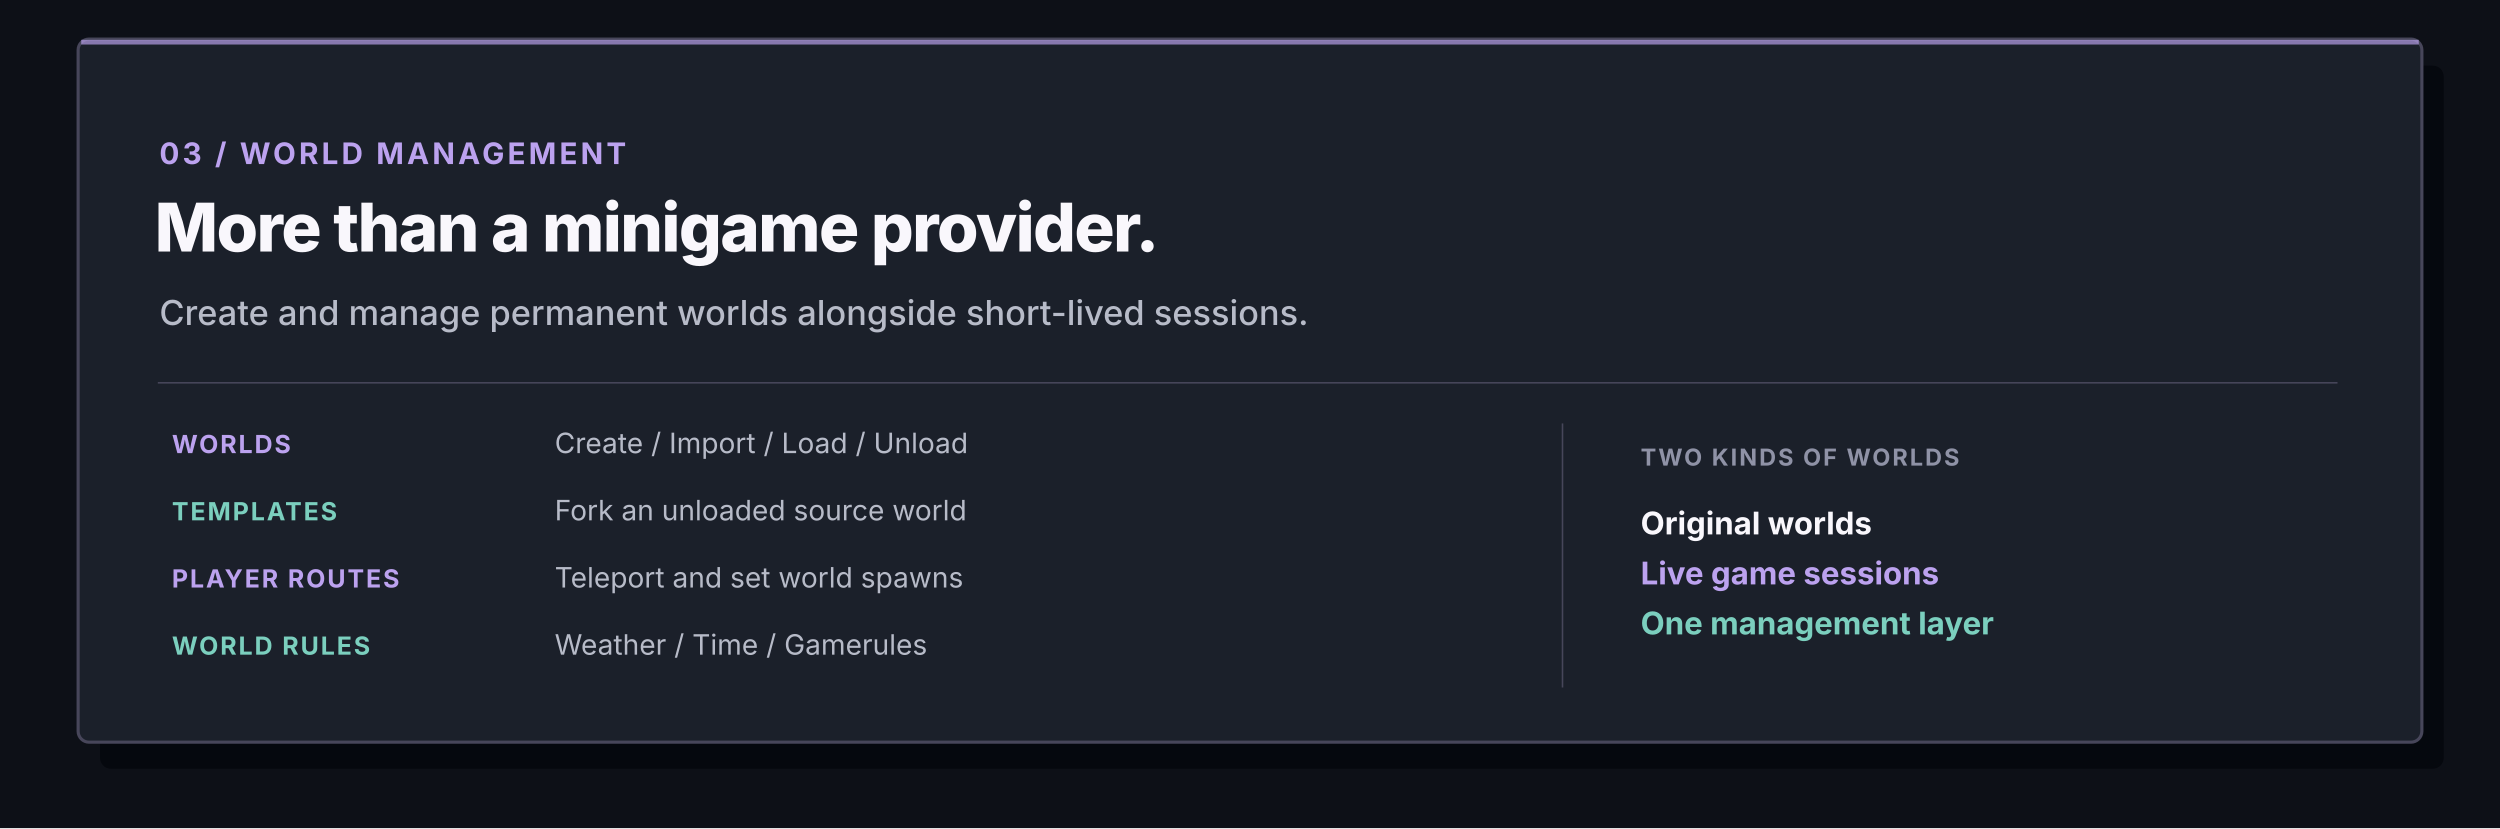
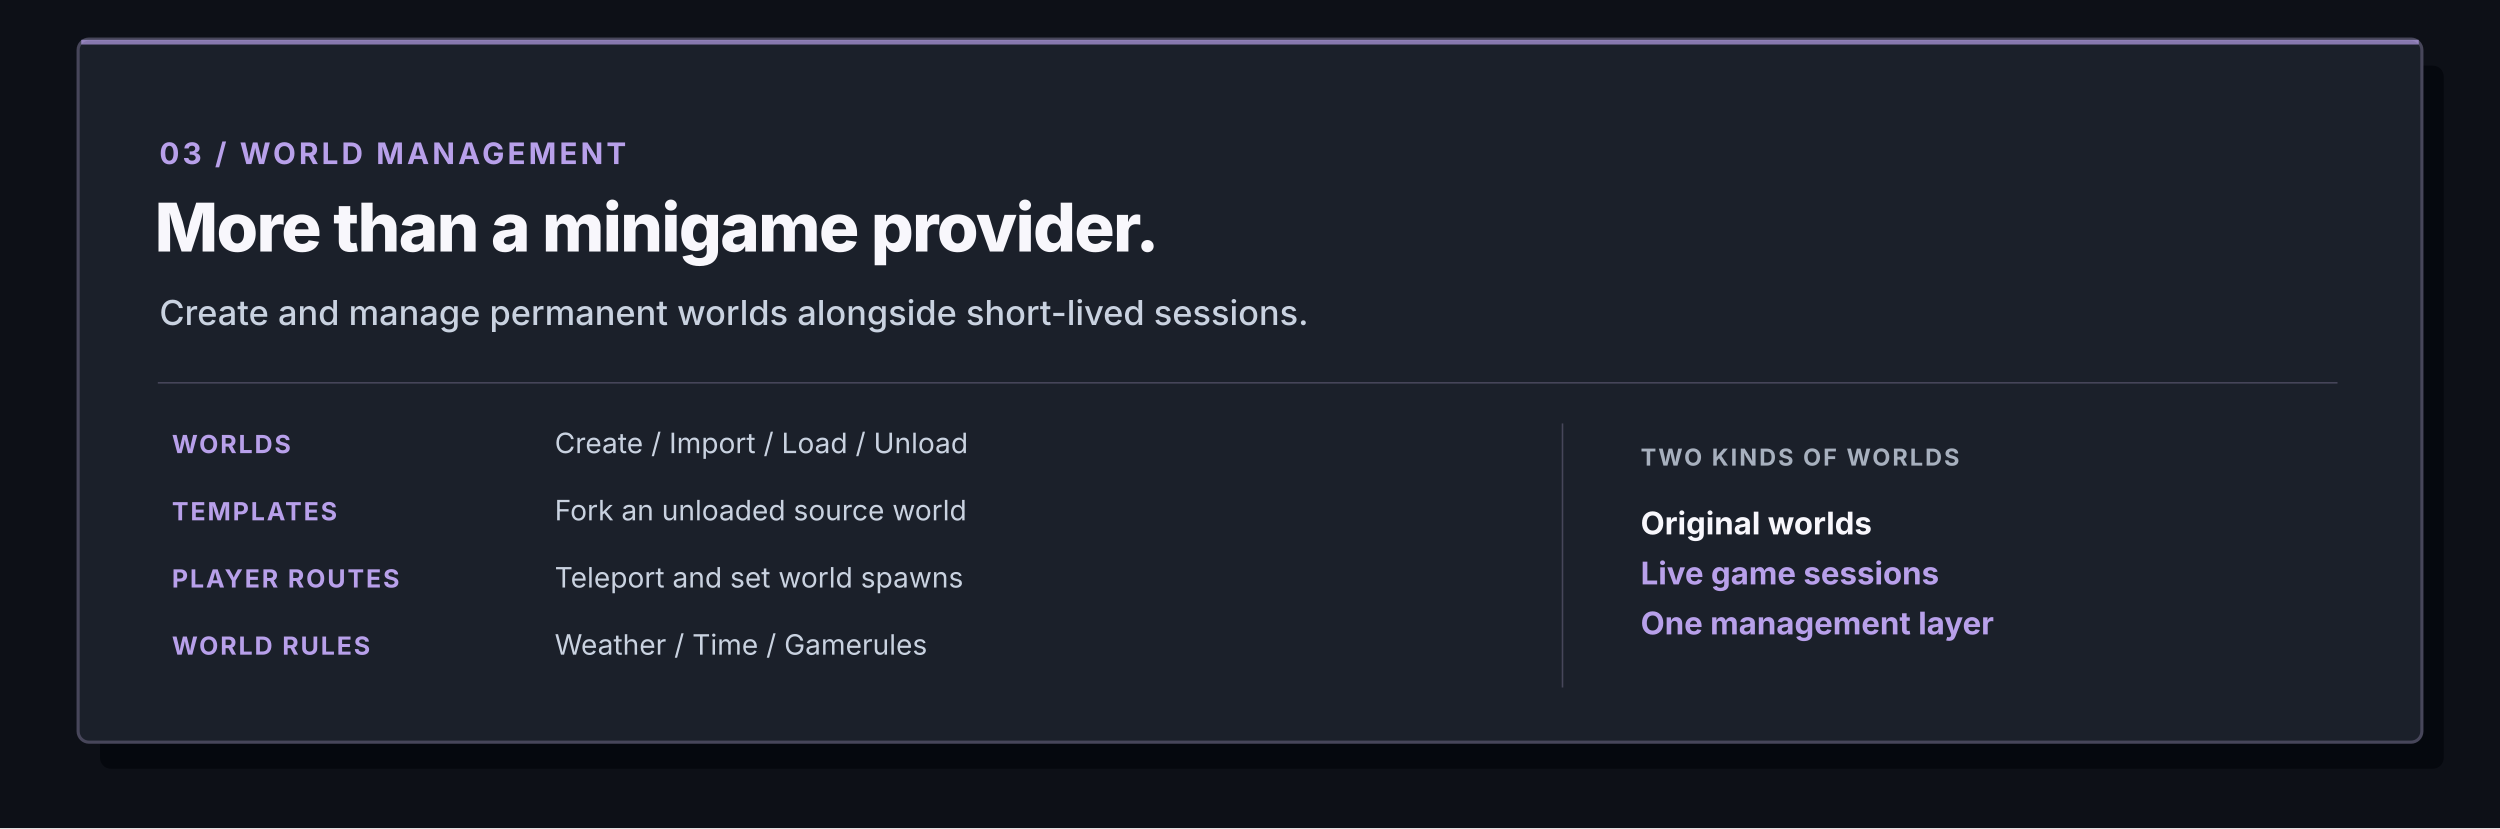
<svg xmlns="http://www.w3.org/2000/svg" width="1600" height="530" viewBox="0 0 1600 530" role="img" aria-labelledby="title desc">
  <rect x="0" y="0" width="1600" height="530" rx="0" fill="#0D1017" />
  <rect x="64" y="42" width="1500" height="450" rx="7" fill="#02040A" opacity=".7" />
  <rect x="50" y="25" width="1500" height="450" rx="7" fill="#1B202A" stroke="#47465A" stroke-width="2" />
  <line x1="52" y1="27" x2="1548" y2="27" stroke="#BCA2EF" stroke-width="3" opacity=".67" />
-   <text x="102" y="105" font-family="Inter, Arial, Helvetica, sans-serif" font-size="19" font-weight="750" fill="#BCA2EF" letter-spacing="2">03  /  WORLD MANAGEMENT</text>
-   <text x="99" y="161" font-family="Inter, Arial, Helvetica, sans-serif" font-size="43" font-weight="760" fill="#F9F7FC" letter-spacing="-1">More than a minigame provider.</text>
-   <text x="102" y="208" font-family="Inter, Arial, Helvetica, sans-serif" font-size="22" font-weight="450" fill="#B7BBC8">Create and manage permanent worlds alongside short-lived sessions.</text>
+   <text x="102" y="105" font-family="Inter, Arial, Helvetica, sans-serif" font-size="19" font-weight="750" fill="#B8A0EA" letter-spacing="2">03  /  WORLD MANAGEMENT</text>
+   <text x="99" y="161" font-family="Inter, Arial, Helvetica, sans-serif" font-size="43" font-weight="760" fill="#F8F7FC" letter-spacing="-1">More than a minigame provider.</text>
+   <text x="102" y="208" font-family="Inter, Arial, Helvetica, sans-serif" font-size="22" font-weight="450" fill="#C9D2E0">Create and manage permanent worlds alongside short-lived sessions.</text>
  <line x1="101" y1="245" x2="1496" y2="245" stroke="#47465A" stroke-width="1" />
-   <text x="110" y="290" font-family="Inter, Arial, Helvetica, sans-serif" font-size="16" font-weight="730" fill="#BCA2EF" letter-spacing="1.2">WORLDS</text>
-   <text x="355" y="290" font-family="Inter, Arial, Helvetica, sans-serif" font-size="18" font-weight="440" fill="#B7BBC8">Create  /  Import  /  Load  /  Unload</text>
-   <text x="110" y="333" font-family="Inter, Arial, Helvetica, sans-serif" font-size="16" font-weight="730" fill="#7BCFBE" letter-spacing="1.2">TEMPLATES</text>
-   <text x="355" y="333" font-family="Inter, Arial, Helvetica, sans-serif" font-size="18" font-weight="440" fill="#B7BBC8">Fork an unloaded source world</text>
-   <text x="110" y="376" font-family="Inter, Arial, Helvetica, sans-serif" font-size="16" font-weight="730" fill="#BCA2EF" letter-spacing="1.2">PLAYER ROUTES</text>
-   <text x="355" y="376" font-family="Inter, Arial, Helvetica, sans-serif" font-size="18" font-weight="440" fill="#B7BBC8">Teleport and set world spawns</text>
-   <text x="110" y="419" font-family="Inter, Arial, Helvetica, sans-serif" font-size="16" font-weight="730" fill="#7BCFBE" letter-spacing="1.2">WORLD RULES</text>
-   <text x="355" y="419" font-family="Inter, Arial, Helvetica, sans-serif" font-size="18" font-weight="440" fill="#B7BBC8">Weather  /  Time  /  Gamerules</text>
+   <text x="110" y="290" font-family="Inter, Arial, Helvetica, sans-serif" font-size="16" font-weight="730" fill="#B8A0EA" letter-spacing="1.2">WORLDS</text>
+   <text x="355" y="290" font-family="Inter, Arial, Helvetica, sans-serif" font-size="18" font-weight="440" fill="#C9D2E0">Create  /  Import  /  Load  /  Unload</text>
+   <text x="110" y="333" font-family="Inter, Arial, Helvetica, sans-serif" font-size="16" font-weight="730" fill="#B8A0EA" letter-spacing="1.2">TEMPLATES</text>
+   <text x="355" y="333" font-family="Inter, Arial, Helvetica, sans-serif" font-size="18" font-weight="440" fill="#C9D2E0">Fork an unloaded source world</text>
+   <text x="110" y="376" font-family="Inter, Arial, Helvetica, sans-serif" font-size="16" font-weight="730" fill="#B8A0EA" letter-spacing="1.2">PLAYER ROUTES</text>
+   <text x="355" y="376" font-family="Inter, Arial, Helvetica, sans-serif" font-size="18" font-weight="440" fill="#C9D2E0">Teleport and set world spawns</text>
+   <text x="110" y="419" font-family="Inter, Arial, Helvetica, sans-serif" font-size="16" font-weight="730" fill="#B8A0EA" letter-spacing="1.2">WORLD RULES</text>
+   <text x="355" y="419" font-family="Inter, Arial, Helvetica, sans-serif" font-size="18" font-weight="440" fill="#C9D2E0">Weather  /  Time  /  Gamerules</text>
  <line x1="1000" y1="271" x2="1000" y2="440" stroke="#47465A" stroke-width="1" />
-   <text x="1050" y="298" font-family="Inter, Arial, Helvetica, sans-serif" font-size="15" font-weight="740" fill="#8F92A6" letter-spacing="1.3">TWO KINDS OF WORLDS</text>
-   <text x="1050" y="342" font-family="Inter, Arial, Helvetica, sans-serif" font-size="20" font-weight="660" fill="#F9F7FC">Original worlds</text>
-   <text x="1050" y="374" font-family="Inter, Arial, Helvetica, sans-serif" font-size="20" font-weight="660" fill="#BCA2EF">Live game sessions</text>
-   <text x="1050" y="406" font-family="Inter, Arial, Helvetica, sans-serif" font-size="20" font-weight="660" fill="#7BCFBE">One management layer</text>
+   <text x="1050" y="298" font-family="Inter, Arial, Helvetica, sans-serif" font-size="15" font-weight="740" fill="#A7B0BE" letter-spacing="1.3">TWO KINDS OF WORLDS</text>
+   <text x="1050" y="342" font-family="Inter, Arial, Helvetica, sans-serif" font-size="20" font-weight="660" fill="#F8F7FC">Original worlds</text>
+   <text x="1050" y="374" font-family="Inter, Arial, Helvetica, sans-serif" font-size="20" font-weight="660" fill="#B8A0EA">Live game sessions</text>
+   <text x="1050" y="406" font-family="Inter, Arial, Helvetica, sans-serif" font-size="20" font-weight="660" fill="#B8A0EA">One management layer</text>
</svg>
